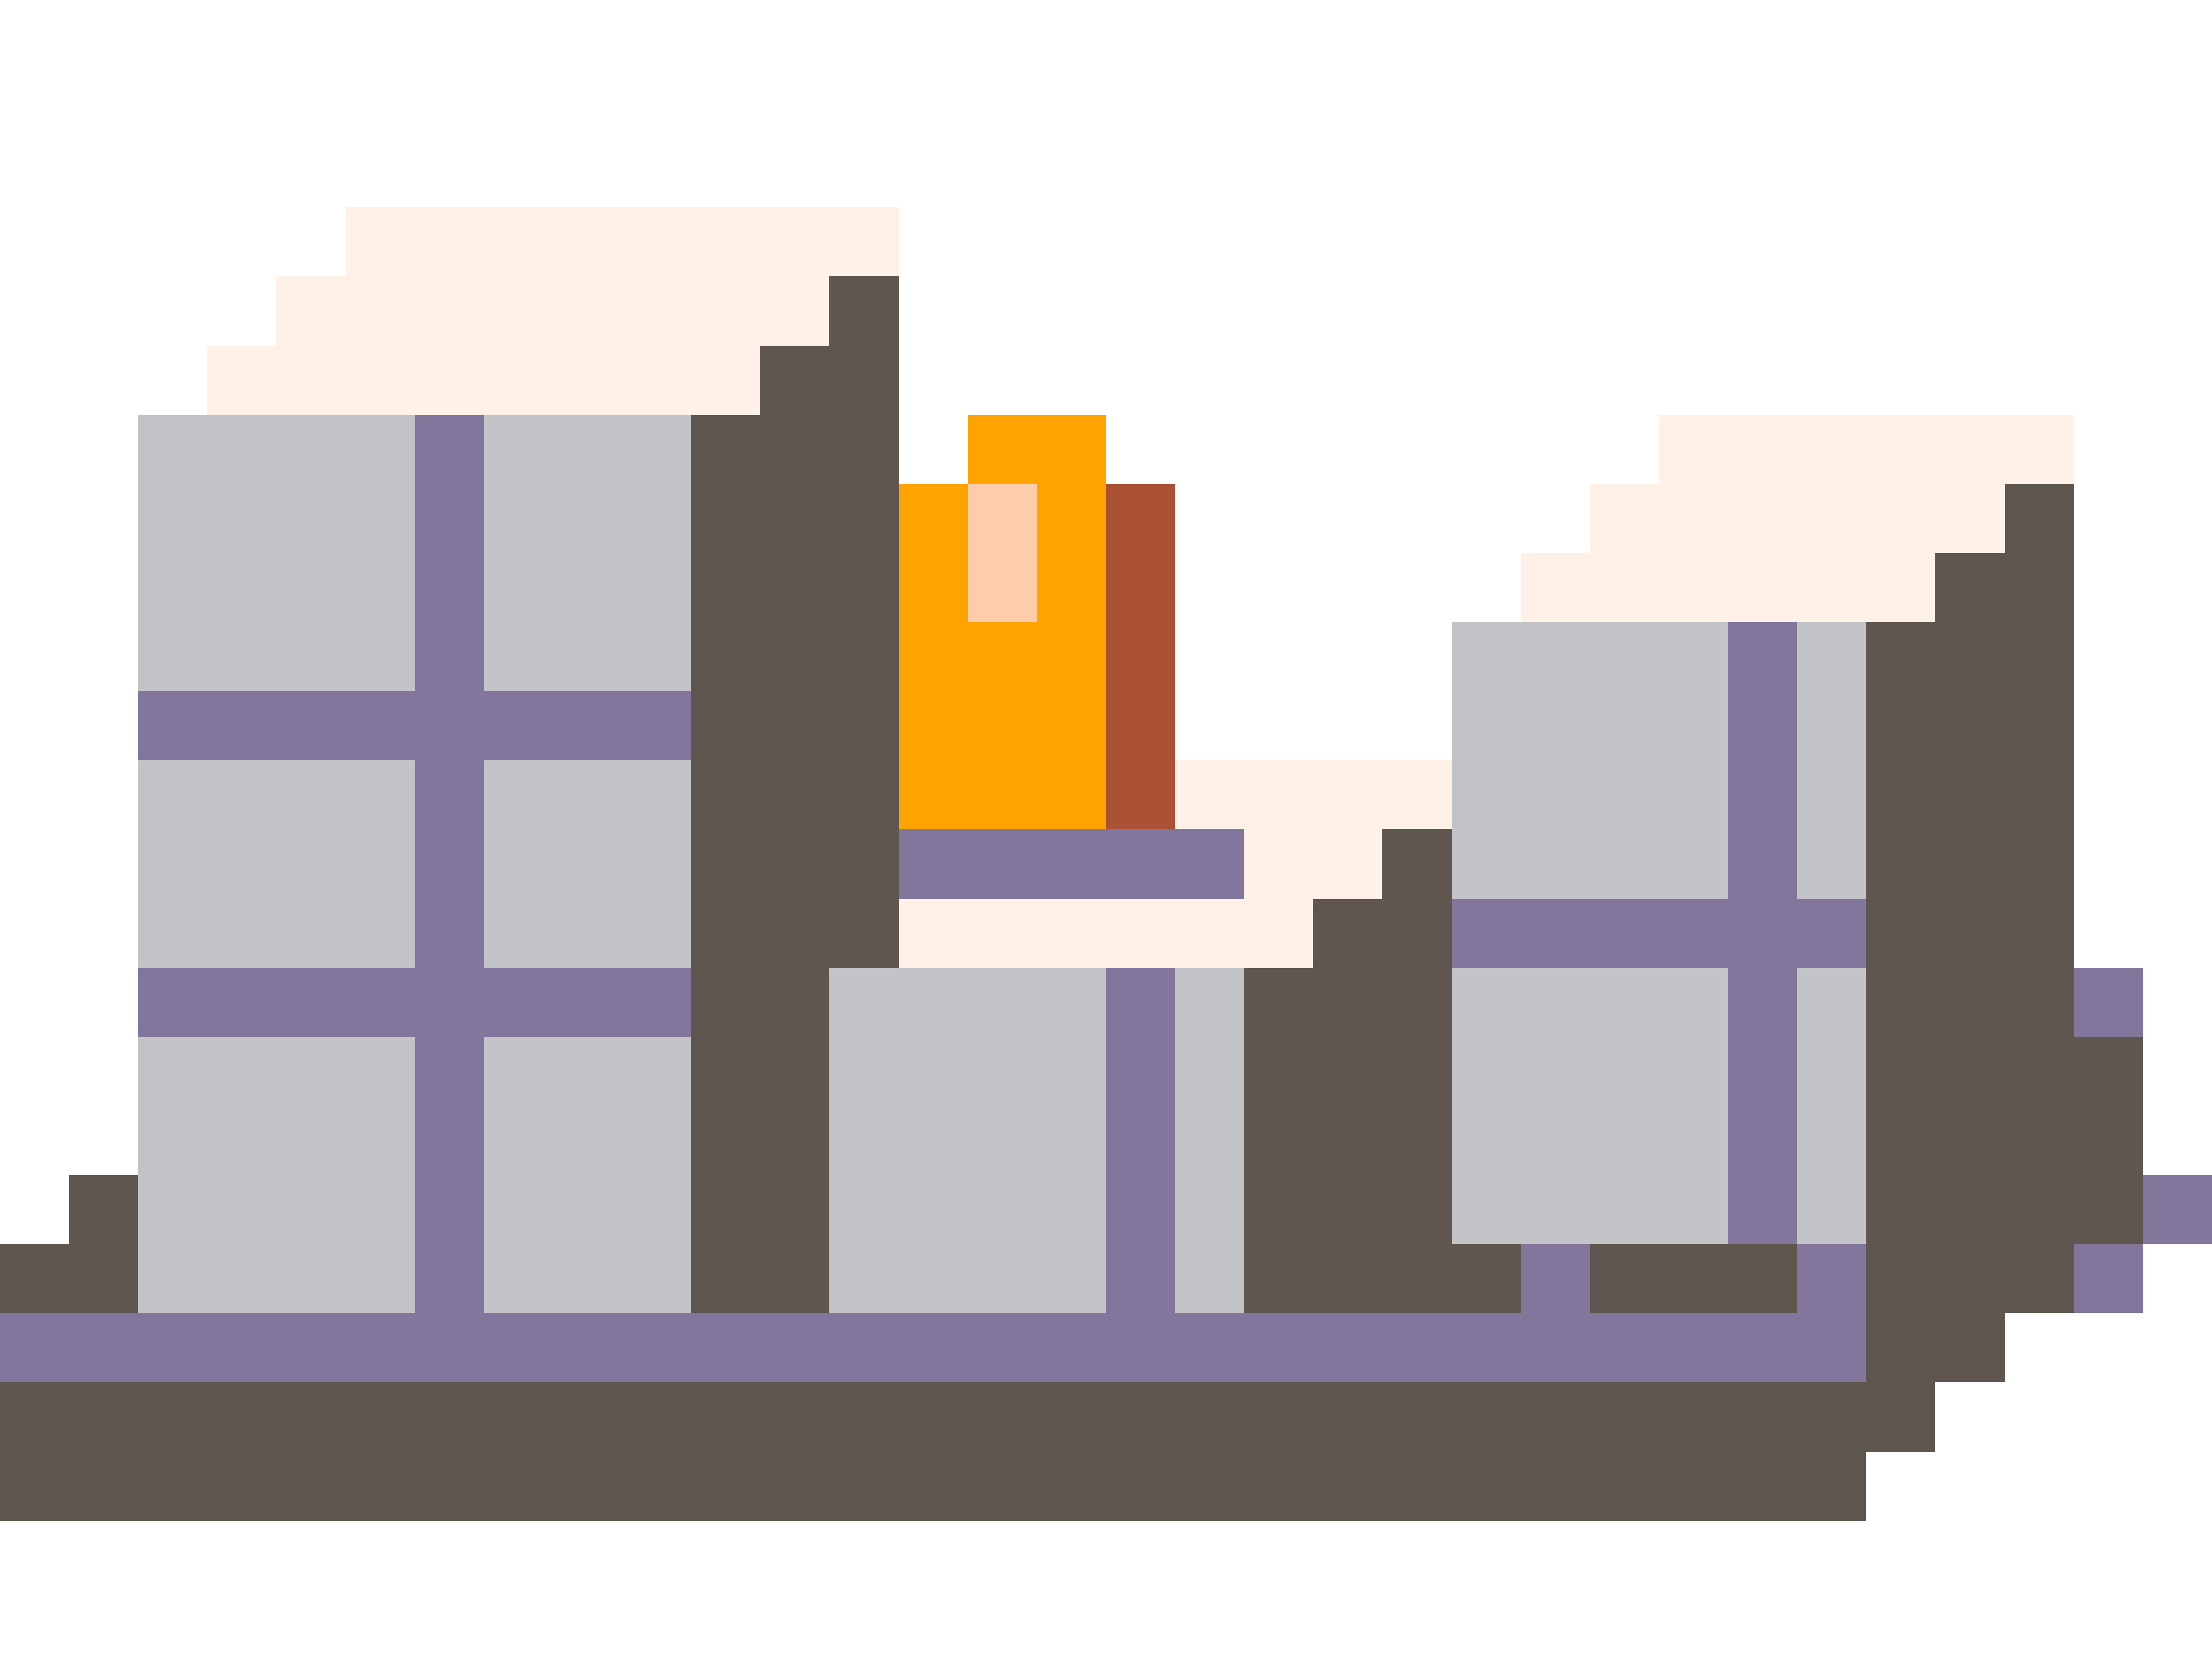
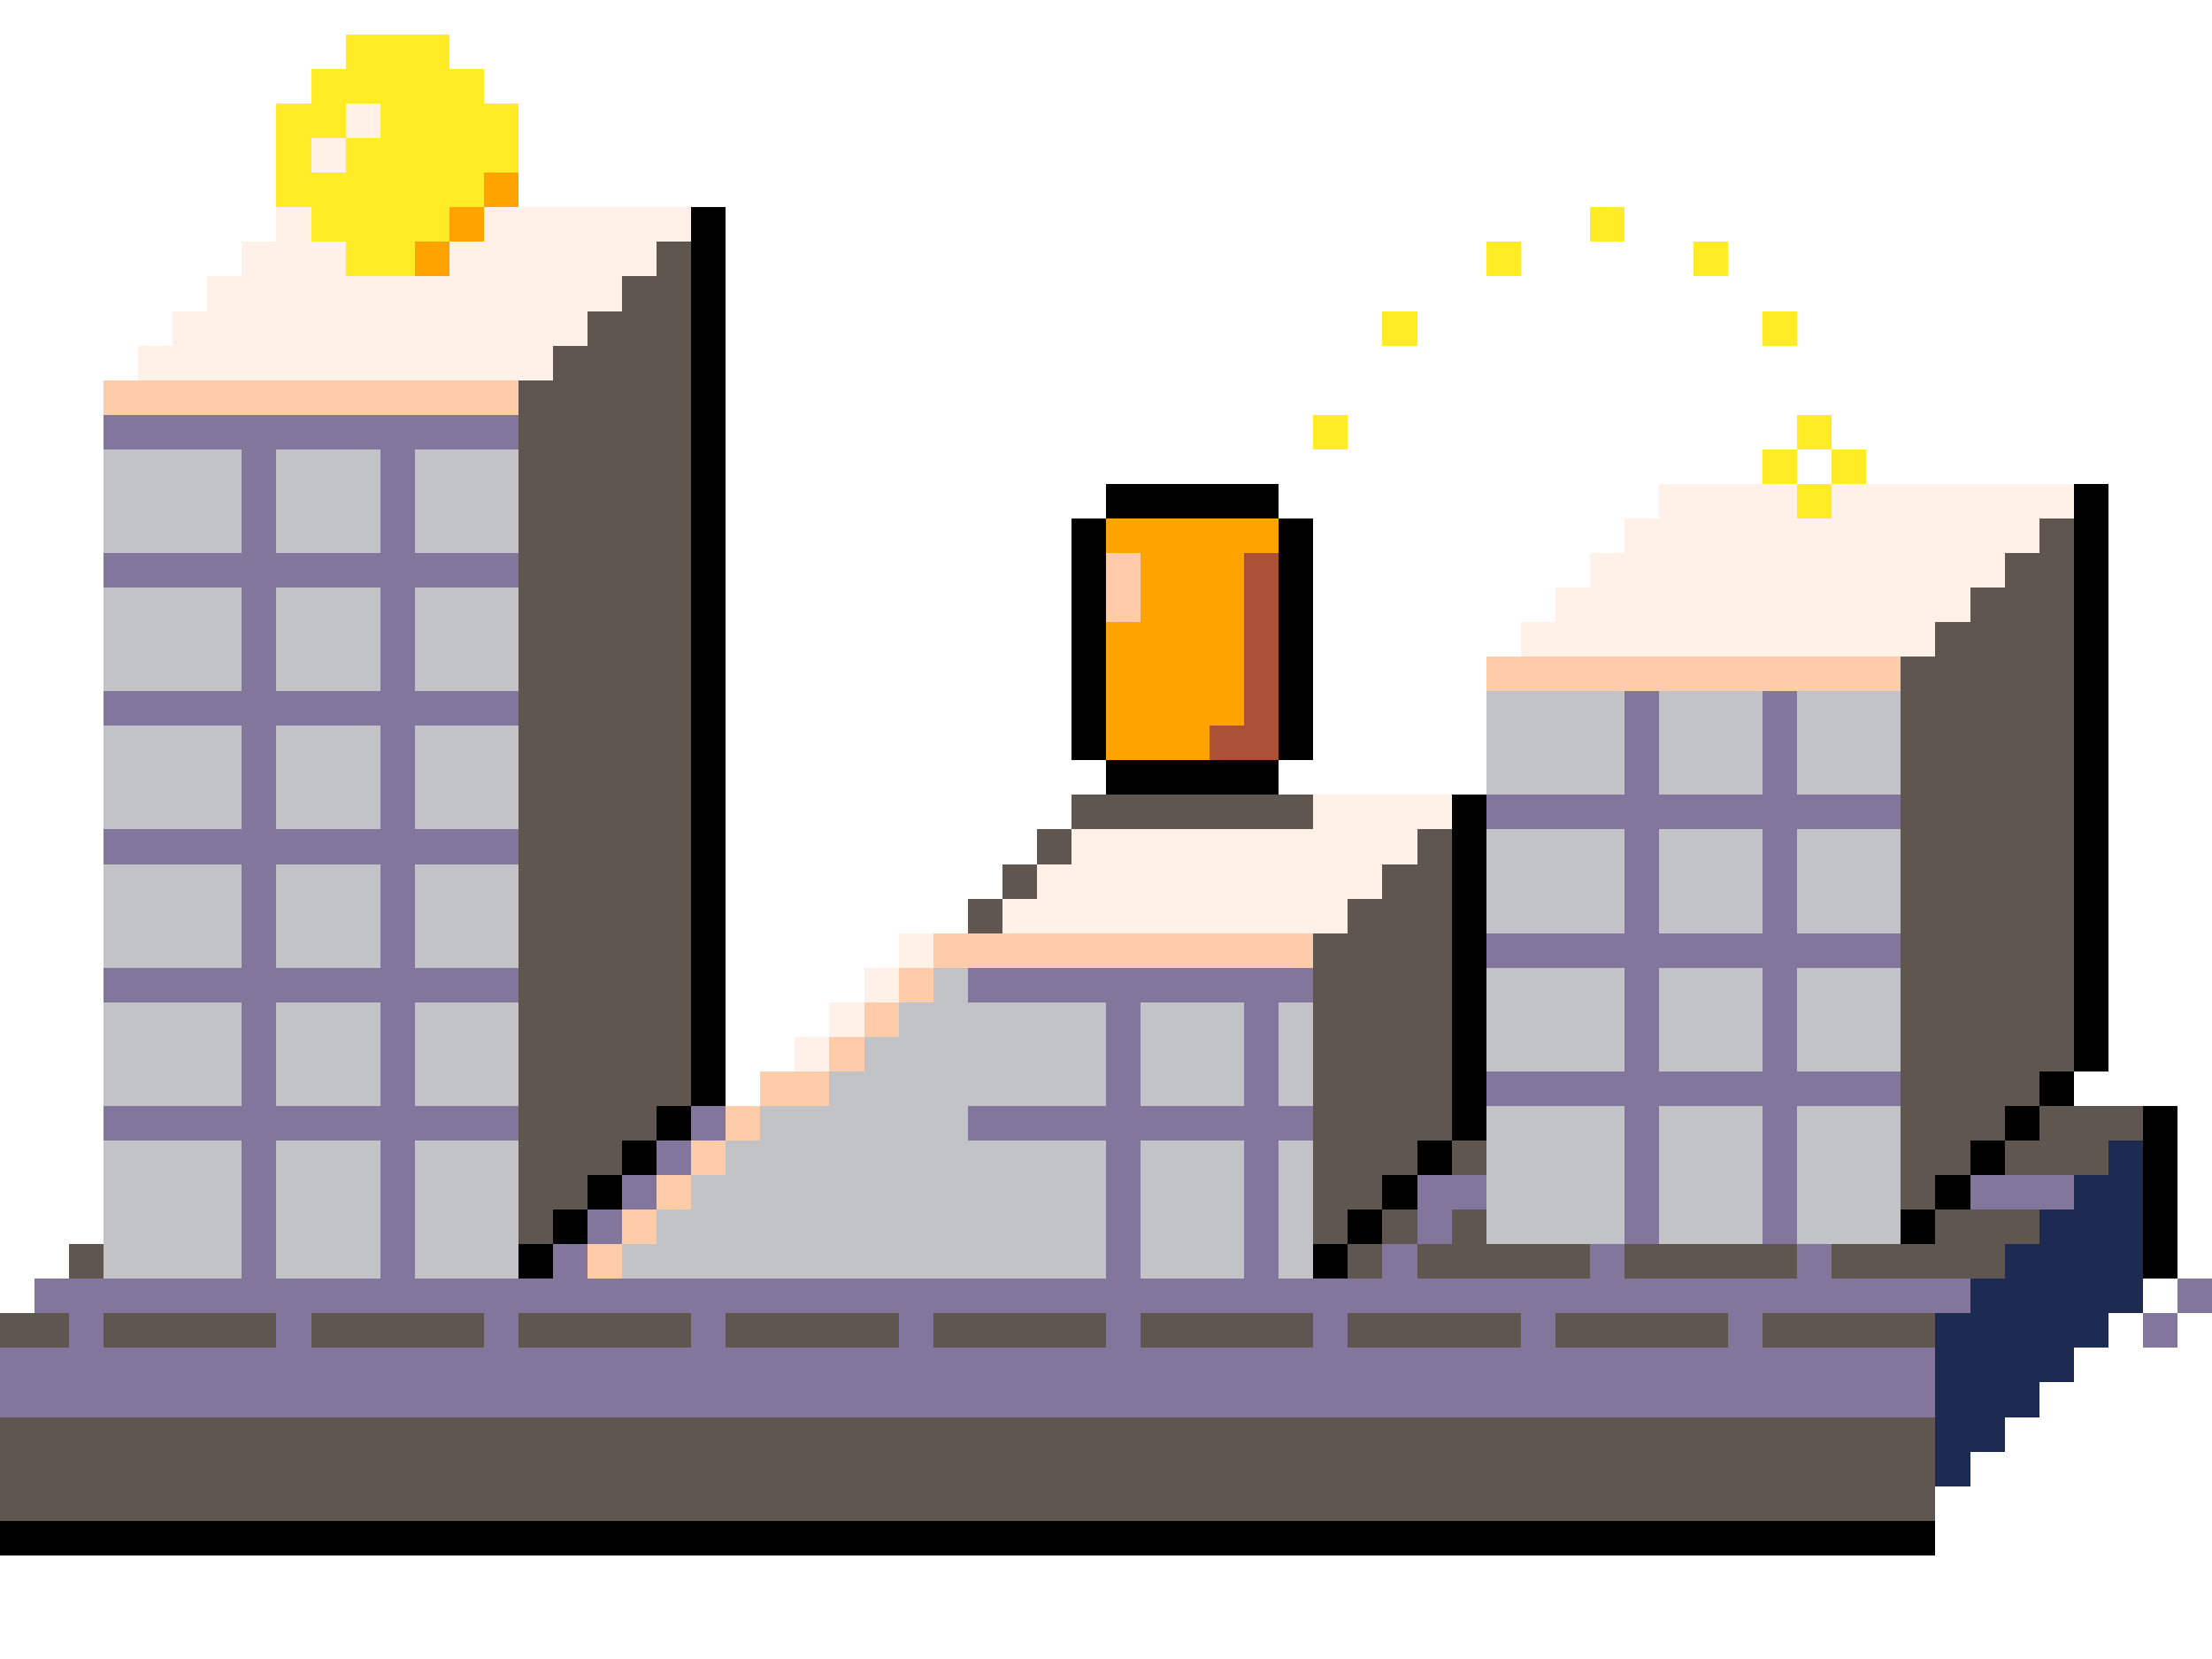
- <svg xmlns="http://www.w3.org/2000/svg" viewBox="0 0 32 24" shape-rendering="crispEdges">
-   <rect x="5" y="3" width="8" height="1" fill="#fff1e8" />
-   <rect x="4" y="4" width="8" height="1" fill="#fff1e8" />
-   <rect x="12" y="4" width="1" height="1" fill="#5f574f" />
-   <rect x="3" y="5" width="8" height="1" fill="#fff1e8" />
-   <rect x="11" y="5" width="2" height="1" fill="#5f574f" />
-   <rect x="2" y="6" width="4" height="1" fill="#c2c3c7" />
-   <rect x="6" y="6" width="1" height="1" fill="#83769c" />
-   <rect x="7" y="6" width="3" height="1" fill="#c2c3c7" />
-   <rect x="10" y="6" width="3" height="1" fill="#5f574f" />
-   <rect x="14" y="6" width="2" height="1" fill="#ffa300" />
-   <rect x="24" y="6" width="6" height="1" fill="#fff1e8" />
-   <rect x="2" y="7" width="4" height="1" fill="#c2c3c7" />
-   <rect x="6" y="7" width="1" height="1" fill="#83769c" />
-   <rect x="7" y="7" width="3" height="1" fill="#c2c3c7" />
-   <rect x="10" y="7" width="3" height="1" fill="#5f574f" />
-   <rect x="13" y="7" width="1" height="1" fill="#ffa300" />
-   <rect x="14" y="7" width="1" height="1" fill="#ffccaa" />
-   <rect x="15" y="7" width="1" height="1" fill="#ffa300" />
-   <rect x="16" y="7" width="1" height="1" fill="#ab5236" />
-   <rect x="23" y="7" width="6" height="1" fill="#fff1e8" />
-   <rect x="29" y="7" width="1" height="1" fill="#5f574f" />
-   <rect x="2" y="8" width="4" height="1" fill="#c2c3c7" />
-   <rect x="6" y="8" width="1" height="1" fill="#83769c" />
-   <rect x="7" y="8" width="3" height="1" fill="#c2c3c7" />
-   <rect x="10" y="8" width="3" height="1" fill="#5f574f" />
-   <rect x="13" y="8" width="1" height="1" fill="#ffa300" />
-   <rect x="14" y="8" width="1" height="1" fill="#ffccaa" />
-   <rect x="15" y="8" width="1" height="1" fill="#ffa300" />
-   <rect x="16" y="8" width="1" height="1" fill="#ab5236" />
-   <rect x="22" y="8" width="6" height="1" fill="#fff1e8" />
-   <rect x="28" y="8" width="2" height="1" fill="#5f574f" />
-   <rect x="2" y="9" width="4" height="1" fill="#c2c3c7" />
-   <rect x="6" y="9" width="1" height="1" fill="#83769c" />
-   <rect x="7" y="9" width="3" height="1" fill="#c2c3c7" />
-   <rect x="10" y="9" width="3" height="1" fill="#5f574f" />
-   <rect x="13" y="9" width="3" height="1" fill="#ffa300" />
-   <rect x="16" y="9" width="1" height="1" fill="#ab5236" />
-   <rect x="21" y="9" width="4" height="1" fill="#c2c3c7" />
-   <rect x="25" y="9" width="1" height="1" fill="#83769c" />
-   <rect x="26" y="9" width="1" height="1" fill="#c2c3c7" />
-   <rect x="27" y="9" width="3" height="1" fill="#5f574f" />
-   <rect x="2" y="10" width="8" height="1" fill="#83769c" />
-   <rect x="10" y="10" width="3" height="1" fill="#5f574f" />
-   <rect x="13" y="10" width="3" height="1" fill="#ffa300" />
-   <rect x="16" y="10" width="1" height="1" fill="#ab5236" />
-   <rect x="21" y="10" width="4" height="1" fill="#c2c3c7" />
-   <rect x="25" y="10" width="1" height="1" fill="#83769c" />
-   <rect x="26" y="10" width="1" height="1" fill="#c2c3c7" />
-   <rect x="27" y="10" width="3" height="1" fill="#5f574f" />
-   <rect x="2" y="11" width="4" height="1" fill="#c2c3c7" />
-   <rect x="6" y="11" width="1" height="1" fill="#83769c" />
-   <rect x="7" y="11" width="3" height="1" fill="#c2c3c7" />
-   <rect x="10" y="11" width="3" height="1" fill="#5f574f" />
-   <rect x="13" y="11" width="3" height="1" fill="#ffa300" />
-   <rect x="16" y="11" width="1" height="1" fill="#ab5236" />
-   <rect x="17" y="11" width="4" height="1" fill="#fff1e8" />
-   <rect x="21" y="11" width="4" height="1" fill="#c2c3c7" />
-   <rect x="25" y="11" width="1" height="1" fill="#83769c" />
-   <rect x="26" y="11" width="1" height="1" fill="#c2c3c7" />
-   <rect x="27" y="11" width="3" height="1" fill="#5f574f" />
-   <rect x="2" y="12" width="4" height="1" fill="#c2c3c7" />
-   <rect x="6" y="12" width="1" height="1" fill="#83769c" />
-   <rect x="7" y="12" width="3" height="1" fill="#c2c3c7" />
-   <rect x="10" y="12" width="3" height="1" fill="#5f574f" />
-   <rect x="13" y="12" width="5" height="1" fill="#83769c" />
-   <rect x="18" y="12" width="2" height="1" fill="#fff1e8" />
-   <rect x="20" y="12" width="1" height="1" fill="#5f574f" />
-   <rect x="21" y="12" width="4" height="1" fill="#c2c3c7" />
-   <rect x="25" y="12" width="1" height="1" fill="#83769c" />
-   <rect x="26" y="12" width="1" height="1" fill="#c2c3c7" />
-   <rect x="27" y="12" width="3" height="1" fill="#5f574f" />
-   <rect x="2" y="13" width="4" height="1" fill="#c2c3c7" />
-   <rect x="6" y="13" width="1" height="1" fill="#83769c" />
-   <rect x="7" y="13" width="3" height="1" fill="#c2c3c7" />
-   <rect x="10" y="13" width="3" height="1" fill="#5f574f" />
-   <rect x="13" y="13" width="6" height="1" fill="#fff1e8" />
-   <rect x="19" y="13" width="2" height="1" fill="#5f574f" />
-   <rect x="21" y="13" width="6" height="1" fill="#83769c" />
-   <rect x="27" y="13" width="3" height="1" fill="#5f574f" />
-   <rect x="2" y="14" width="8" height="1" fill="#83769c" />
-   <rect x="10" y="14" width="2" height="1" fill="#5f574f" />
-   <rect x="12" y="14" width="4" height="1" fill="#c2c3c7" />
-   <rect x="16" y="14" width="1" height="1" fill="#83769c" />
-   <rect x="17" y="14" width="1" height="1" fill="#c2c3c7" />
-   <rect x="18" y="14" width="3" height="1" fill="#5f574f" />
-   <rect x="21" y="14" width="4" height="1" fill="#c2c3c7" />
-   <rect x="25" y="14" width="1" height="1" fill="#83769c" />
-   <rect x="26" y="14" width="1" height="1" fill="#c2c3c7" />
-   <rect x="27" y="14" width="3" height="1" fill="#5f574f" />
-   <rect x="30" y="14" width="1" height="1" fill="#83769c" />
-   <rect x="2" y="15" width="4" height="1" fill="#c2c3c7" />
-   <rect x="6" y="15" width="1" height="1" fill="#83769c" />
-   <rect x="7" y="15" width="3" height="1" fill="#c2c3c7" />
-   <rect x="10" y="15" width="2" height="1" fill="#5f574f" />
-   <rect x="12" y="15" width="4" height="1" fill="#c2c3c7" />
-   <rect x="16" y="15" width="1" height="1" fill="#83769c" />
-   <rect x="17" y="15" width="1" height="1" fill="#c2c3c7" />
-   <rect x="18" y="15" width="3" height="1" fill="#5f574f" />
-   <rect x="21" y="15" width="4" height="1" fill="#c2c3c7" />
-   <rect x="25" y="15" width="1" height="1" fill="#83769c" />
-   <rect x="26" y="15" width="1" height="1" fill="#c2c3c7" />
-   <rect x="27" y="15" width="4" height="1" fill="#5f574f" />
-   <rect x="2" y="16" width="4" height="1" fill="#c2c3c7" />
-   <rect x="6" y="16" width="1" height="1" fill="#83769c" />
-   <rect x="7" y="16" width="3" height="1" fill="#c2c3c7" />
-   <rect x="10" y="16" width="2" height="1" fill="#5f574f" />
-   <rect x="12" y="16" width="4" height="1" fill="#c2c3c7" />
-   <rect x="16" y="16" width="1" height="1" fill="#83769c" />
-   <rect x="17" y="16" width="1" height="1" fill="#c2c3c7" />
-   <rect x="18" y="16" width="3" height="1" fill="#5f574f" />
-   <rect x="21" y="16" width="4" height="1" fill="#c2c3c7" />
-   <rect x="25" y="16" width="1" height="1" fill="#83769c" />
-   <rect x="26" y="16" width="1" height="1" fill="#c2c3c7" />
-   <rect x="27" y="16" width="4" height="1" fill="#5f574f" />
-   <rect x="1" y="17" width="1" height="1" fill="#5f574f" />
-   <rect x="2" y="17" width="4" height="1" fill="#c2c3c7" />
-   <rect x="6" y="17" width="1" height="1" fill="#83769c" />
-   <rect x="7" y="17" width="3" height="1" fill="#c2c3c7" />
-   <rect x="10" y="17" width="2" height="1" fill="#5f574f" />
-   <rect x="12" y="17" width="4" height="1" fill="#c2c3c7" />
-   <rect x="16" y="17" width="1" height="1" fill="#83769c" />
-   <rect x="17" y="17" width="1" height="1" fill="#c2c3c7" />
-   <rect x="18" y="17" width="3" height="1" fill="#5f574f" />
-   <rect x="21" y="17" width="4" height="1" fill="#c2c3c7" />
-   <rect x="25" y="17" width="1" height="1" fill="#83769c" />
-   <rect x="26" y="17" width="1" height="1" fill="#c2c3c7" />
-   <rect x="27" y="17" width="4" height="1" fill="#5f574f" />
-   <rect x="31" y="17" width="1" height="1" fill="#83769c" />
-   <rect x="0" y="18" width="2" height="1" fill="#5f574f" />
-   <rect x="2" y="18" width="4" height="1" fill="#c2c3c7" />
-   <rect x="6" y="18" width="1" height="1" fill="#83769c" />
-   <rect x="7" y="18" width="3" height="1" fill="#c2c3c7" />
-   <rect x="10" y="18" width="2" height="1" fill="#5f574f" />
-   <rect x="12" y="18" width="4" height="1" fill="#c2c3c7" />
-   <rect x="16" y="18" width="1" height="1" fill="#83769c" />
-   <rect x="17" y="18" width="1" height="1" fill="#c2c3c7" />
-   <rect x="18" y="18" width="4" height="1" fill="#5f574f" />
-   <rect x="22" y="18" width="1" height="1" fill="#83769c" />
-   <rect x="23" y="18" width="3" height="1" fill="#5f574f" />
-   <rect x="26" y="18" width="1" height="1" fill="#83769c" />
-   <rect x="27" y="18" width="3" height="1" fill="#5f574f" />
-   <rect x="30" y="18" width="1" height="1" fill="#83769c" />
-   <rect x="0" y="19" width="27" height="1" fill="#83769c" />
-   <rect x="27" y="19" width="2" height="1" fill="#5f574f" />
-   <rect x="0" y="20" width="28" height="1" fill="#5f574f" />
-   <rect x="0" y="21" width="27" height="1" fill="#5f574f" />
+ <svg xmlns="http://www.w3.org/2000/svg" viewBox="0 0 64 48" shape-rendering="crispEdges">
+   <rect x="10" y="1" width="3" height="1" fill="#ffec27" />
+   <rect x="9" y="2" width="5" height="1" fill="#ffec27" />
+   <rect x="8" y="3" width="2" height="1" fill="#ffec27" />
+   <rect x="10" y="3" width="1" height="1" fill="#fff1e8" />
+   <rect x="11" y="3" width="4" height="1" fill="#ffec27" />
+   <rect x="8" y="4" width="1" height="1" fill="#ffec27" />
+   <rect x="9" y="4" width="1" height="1" fill="#fff1e8" />
+   <rect x="10" y="4" width="5" height="1" fill="#ffec27" />
+   <rect x="8" y="5" width="6" height="1" fill="#ffec27" />
+   <rect x="14" y="5" width="1" height="1" fill="#ffa300" />
+   <rect x="8" y="6" width="1" height="1" fill="#fff1e8" />
+   <rect x="9" y="6" width="4" height="1" fill="#ffec27" />
+   <rect x="13" y="6" width="1" height="1" fill="#ffa300" />
+   <rect x="14" y="6" width="6" height="1" fill="#fff1e8" />
+   <rect x="20" y="6" width="1" height="1" fill="#000000" />
+   <rect x="46" y="6" width="1" height="1" fill="#ffec27" />
+   <rect x="7" y="7" width="3" height="1" fill="#fff1e8" />
+   <rect x="10" y="7" width="2" height="1" fill="#ffec27" />
+   <rect x="12" y="7" width="1" height="1" fill="#ffa300" />
+   <rect x="13" y="7" width="6" height="1" fill="#fff1e8" />
+   <rect x="19" y="7" width="1" height="1" fill="#5f574f" />
+   <rect x="20" y="7" width="1" height="1" fill="#000000" />
+   <rect x="43" y="7" width="1" height="1" fill="#ffec27" />
+   <rect x="49" y="7" width="1" height="1" fill="#ffec27" />
+   <rect x="6" y="8" width="12" height="1" fill="#fff1e8" />
+   <rect x="18" y="8" width="2" height="1" fill="#5f574f" />
+   <rect x="20" y="8" width="1" height="1" fill="#000000" />
+   <rect x="5" y="9" width="12" height="1" fill="#fff1e8" />
+   <rect x="17" y="9" width="3" height="1" fill="#5f574f" />
+   <rect x="20" y="9" width="1" height="1" fill="#000000" />
+   <rect x="40" y="9" width="1" height="1" fill="#ffec27" />
+   <rect x="51" y="9" width="1" height="1" fill="#ffec27" />
+   <rect x="4" y="10" width="12" height="1" fill="#fff1e8" />
+   <rect x="16" y="10" width="4" height="1" fill="#5f574f" />
+   <rect x="20" y="10" width="1" height="1" fill="#000000" />
+   <rect x="3" y="11" width="12" height="1" fill="#ffccaa" />
+   <rect x="15" y="11" width="5" height="1" fill="#5f574f" />
+   <rect x="20" y="11" width="1" height="1" fill="#000000" />
+   <rect x="3" y="12" width="12" height="1" fill="#83769c" />
+   <rect x="15" y="12" width="5" height="1" fill="#5f574f" />
+   <rect x="20" y="12" width="1" height="1" fill="#000000" />
+   <rect x="38" y="12" width="1" height="1" fill="#ffec27" />
+   <rect x="52" y="12" width="1" height="1" fill="#ffec27" />
+   <rect x="3" y="13" width="4" height="1" fill="#c2c3c7" />
+   <rect x="7" y="13" width="1" height="1" fill="#83769c" />
+   <rect x="8" y="13" width="3" height="1" fill="#c2c3c7" />
+   <rect x="11" y="13" width="1" height="1" fill="#83769c" />
+   <rect x="12" y="13" width="3" height="1" fill="#c2c3c7" />
+   <rect x="15" y="13" width="5" height="1" fill="#5f574f" />
+   <rect x="20" y="13" width="1" height="1" fill="#000000" />
+   <rect x="51" y="13" width="1" height="1" fill="#ffec27" />
+   <rect x="53" y="13" width="1" height="1" fill="#ffec27" />
+   <rect x="3" y="14" width="4" height="1" fill="#c2c3c7" />
+   <rect x="7" y="14" width="1" height="1" fill="#83769c" />
+   <rect x="8" y="14" width="3" height="1" fill="#c2c3c7" />
+   <rect x="11" y="14" width="1" height="1" fill="#83769c" />
+   <rect x="12" y="14" width="3" height="1" fill="#c2c3c7" />
+   <rect x="15" y="14" width="5" height="1" fill="#5f574f" />
+   <rect x="20" y="14" width="1" height="1" fill="#000000" />
+   <rect x="32" y="14" width="5" height="1" fill="#000000" />
+   <rect x="48" y="14" width="4" height="1" fill="#fff1e8" />
+   <rect x="52" y="14" width="1" height="1" fill="#ffec27" />
+   <rect x="53" y="14" width="7" height="1" fill="#fff1e8" />
+   <rect x="60" y="14" width="1" height="1" fill="#000000" />
+   <rect x="3" y="15" width="4" height="1" fill="#c2c3c7" />
+   <rect x="7" y="15" width="1" height="1" fill="#83769c" />
+   <rect x="8" y="15" width="3" height="1" fill="#c2c3c7" />
+   <rect x="11" y="15" width="1" height="1" fill="#83769c" />
+   <rect x="12" y="15" width="3" height="1" fill="#c2c3c7" />
+   <rect x="15" y="15" width="5" height="1" fill="#5f574f" />
+   <rect x="20" y="15" width="1" height="1" fill="#000000" />
+   <rect x="31" y="15" width="1" height="1" fill="#000000" />
+   <rect x="32" y="15" width="5" height="1" fill="#ffa300" />
+   <rect x="37" y="15" width="1" height="1" fill="#000000" />
+   <rect x="47" y="15" width="12" height="1" fill="#fff1e8" />
+   <rect x="59" y="15" width="1" height="1" fill="#5f574f" />
+   <rect x="60" y="15" width="1" height="1" fill="#000000" />
+   <rect x="3" y="16" width="12" height="1" fill="#83769c" />
+   <rect x="15" y="16" width="5" height="1" fill="#5f574f" />
+   <rect x="20" y="16" width="1" height="1" fill="#000000" />
+   <rect x="31" y="16" width="1" height="1" fill="#000000" />
+   <rect x="32" y="16" width="1" height="1" fill="#ffccaa" />
+   <rect x="33" y="16" width="3" height="1" fill="#ffa300" />
+   <rect x="36" y="16" width="1" height="1" fill="#ab5236" />
+   <rect x="37" y="16" width="1" height="1" fill="#000000" />
+   <rect x="46" y="16" width="12" height="1" fill="#fff1e8" />
+   <rect x="58" y="16" width="2" height="1" fill="#5f574f" />
+   <rect x="60" y="16" width="1" height="1" fill="#000000" />
+   <rect x="3" y="17" width="4" height="1" fill="#c2c3c7" />
+   <rect x="7" y="17" width="1" height="1" fill="#83769c" />
+   <rect x="8" y="17" width="3" height="1" fill="#c2c3c7" />
+   <rect x="11" y="17" width="1" height="1" fill="#83769c" />
+   <rect x="12" y="17" width="3" height="1" fill="#c2c3c7" />
+   <rect x="15" y="17" width="5" height="1" fill="#5f574f" />
+   <rect x="20" y="17" width="1" height="1" fill="#000000" />
+   <rect x="31" y="17" width="1" height="1" fill="#000000" />
+   <rect x="32" y="17" width="1" height="1" fill="#ffccaa" />
+   <rect x="33" y="17" width="3" height="1" fill="#ffa300" />
+   <rect x="36" y="17" width="1" height="1" fill="#ab5236" />
+   <rect x="37" y="17" width="1" height="1" fill="#000000" />
+   <rect x="45" y="17" width="12" height="1" fill="#fff1e8" />
+   <rect x="57" y="17" width="3" height="1" fill="#5f574f" />
+   <rect x="60" y="17" width="1" height="1" fill="#000000" />
+   <rect x="3" y="18" width="4" height="1" fill="#c2c3c7" />
+   <rect x="7" y="18" width="1" height="1" fill="#83769c" />
+   <rect x="8" y="18" width="3" height="1" fill="#c2c3c7" />
+   <rect x="11" y="18" width="1" height="1" fill="#83769c" />
+   <rect x="12" y="18" width="3" height="1" fill="#c2c3c7" />
+   <rect x="15" y="18" width="5" height="1" fill="#5f574f" />
+   <rect x="20" y="18" width="1" height="1" fill="#000000" />
+   <rect x="31" y="18" width="1" height="1" fill="#000000" />
+   <rect x="32" y="18" width="4" height="1" fill="#ffa300" />
+   <rect x="36" y="18" width="1" height="1" fill="#ab5236" />
+   <rect x="37" y="18" width="1" height="1" fill="#000000" />
+   <rect x="44" y="18" width="12" height="1" fill="#fff1e8" />
+   <rect x="56" y="18" width="4" height="1" fill="#5f574f" />
+   <rect x="60" y="18" width="1" height="1" fill="#000000" />
+   <rect x="3" y="19" width="4" height="1" fill="#c2c3c7" />
+   <rect x="7" y="19" width="1" height="1" fill="#83769c" />
+   <rect x="8" y="19" width="3" height="1" fill="#c2c3c7" />
+   <rect x="11" y="19" width="1" height="1" fill="#83769c" />
+   <rect x="12" y="19" width="3" height="1" fill="#c2c3c7" />
+   <rect x="15" y="19" width="5" height="1" fill="#5f574f" />
+   <rect x="20" y="19" width="1" height="1" fill="#000000" />
+   <rect x="31" y="19" width="1" height="1" fill="#000000" />
+   <rect x="32" y="19" width="4" height="1" fill="#ffa300" />
+   <rect x="36" y="19" width="1" height="1" fill="#ab5236" />
+   <rect x="37" y="19" width="1" height="1" fill="#000000" />
+   <rect x="43" y="19" width="12" height="1" fill="#ffccaa" />
+   <rect x="55" y="19" width="5" height="1" fill="#5f574f" />
+   <rect x="60" y="19" width="1" height="1" fill="#000000" />
+   <rect x="3" y="20" width="12" height="1" fill="#83769c" />
+   <rect x="15" y="20" width="5" height="1" fill="#5f574f" />
+   <rect x="20" y="20" width="1" height="1" fill="#000000" />
+   <rect x="31" y="20" width="1" height="1" fill="#000000" />
+   <rect x="32" y="20" width="4" height="1" fill="#ffa300" />
+   <rect x="36" y="20" width="1" height="1" fill="#ab5236" />
+   <rect x="37" y="20" width="1" height="1" fill="#000000" />
+   <rect x="43" y="20" width="4" height="1" fill="#c2c3c7" />
+   <rect x="47" y="20" width="1" height="1" fill="#83769c" />
+   <rect x="48" y="20" width="3" height="1" fill="#c2c3c7" />
+   <rect x="51" y="20" width="1" height="1" fill="#83769c" />
+   <rect x="52" y="20" width="3" height="1" fill="#c2c3c7" />
+   <rect x="55" y="20" width="5" height="1" fill="#5f574f" />
+   <rect x="60" y="20" width="1" height="1" fill="#000000" />
+   <rect x="3" y="21" width="4" height="1" fill="#c2c3c7" />
+   <rect x="7" y="21" width="1" height="1" fill="#83769c" />
+   <rect x="8" y="21" width="3" height="1" fill="#c2c3c7" />
+   <rect x="11" y="21" width="1" height="1" fill="#83769c" />
+   <rect x="12" y="21" width="3" height="1" fill="#c2c3c7" />
+   <rect x="15" y="21" width="5" height="1" fill="#5f574f" />
+   <rect x="20" y="21" width="1" height="1" fill="#000000" />
+   <rect x="31" y="21" width="1" height="1" fill="#000000" />
+   <rect x="32" y="21" width="3" height="1" fill="#ffa300" />
+   <rect x="35" y="21" width="2" height="1" fill="#ab5236" />
+   <rect x="37" y="21" width="1" height="1" fill="#000000" />
+   <rect x="43" y="21" width="4" height="1" fill="#c2c3c7" />
+   <rect x="47" y="21" width="1" height="1" fill="#83769c" />
+   <rect x="48" y="21" width="3" height="1" fill="#c2c3c7" />
+   <rect x="51" y="21" width="1" height="1" fill="#83769c" />
+   <rect x="52" y="21" width="3" height="1" fill="#c2c3c7" />
+   <rect x="55" y="21" width="5" height="1" fill="#5f574f" />
+   <rect x="60" y="21" width="1" height="1" fill="#000000" />
+   <rect x="3" y="22" width="4" height="1" fill="#c2c3c7" />
+   <rect x="7" y="22" width="1" height="1" fill="#83769c" />
+   <rect x="8" y="22" width="3" height="1" fill="#c2c3c7" />
+   <rect x="11" y="22" width="1" height="1" fill="#83769c" />
+   <rect x="12" y="22" width="3" height="1" fill="#c2c3c7" />
+   <rect x="15" y="22" width="5" height="1" fill="#5f574f" />
+   <rect x="20" y="22" width="1" height="1" fill="#000000" />
+   <rect x="32" y="22" width="5" height="1" fill="#000000" />
+   <rect x="43" y="22" width="4" height="1" fill="#c2c3c7" />
+   <rect x="47" y="22" width="1" height="1" fill="#83769c" />
+   <rect x="48" y="22" width="3" height="1" fill="#c2c3c7" />
+   <rect x="51" y="22" width="1" height="1" fill="#83769c" />
+   <rect x="52" y="22" width="3" height="1" fill="#c2c3c7" />
+   <rect x="55" y="22" width="5" height="1" fill="#5f574f" />
+   <rect x="60" y="22" width="1" height="1" fill="#000000" />
+   <rect x="3" y="23" width="4" height="1" fill="#c2c3c7" />
+   <rect x="7" y="23" width="1" height="1" fill="#83769c" />
+   <rect x="8" y="23" width="3" height="1" fill="#c2c3c7" />
+   <rect x="11" y="23" width="1" height="1" fill="#83769c" />
+   <rect x="12" y="23" width="3" height="1" fill="#c2c3c7" />
+   <rect x="15" y="23" width="5" height="1" fill="#5f574f" />
+   <rect x="20" y="23" width="1" height="1" fill="#000000" />
+   <rect x="31" y="23" width="7" height="1" fill="#5f574f" />
+   <rect x="38" y="23" width="4" height="1" fill="#fff1e8" />
+   <rect x="42" y="23" width="1" height="1" fill="#000000" />
+   <rect x="43" y="23" width="12" height="1" fill="#83769c" />
+   <rect x="55" y="23" width="5" height="1" fill="#5f574f" />
+   <rect x="60" y="23" width="1" height="1" fill="#000000" />
+   <rect x="3" y="24" width="12" height="1" fill="#83769c" />
+   <rect x="15" y="24" width="5" height="1" fill="#5f574f" />
+   <rect x="20" y="24" width="1" height="1" fill="#000000" />
+   <rect x="30" y="24" width="1" height="1" fill="#5f574f" />
+   <rect x="31" y="24" width="10" height="1" fill="#fff1e8" />
+   <rect x="41" y="24" width="1" height="1" fill="#5f574f" />
+   <rect x="42" y="24" width="1" height="1" fill="#000000" />
+   <rect x="43" y="24" width="4" height="1" fill="#c2c3c7" />
+   <rect x="47" y="24" width="1" height="1" fill="#83769c" />
+   <rect x="48" y="24" width="3" height="1" fill="#c2c3c7" />
+   <rect x="51" y="24" width="1" height="1" fill="#83769c" />
+   <rect x="52" y="24" width="3" height="1" fill="#c2c3c7" />
+   <rect x="55" y="24" width="5" height="1" fill="#5f574f" />
+   <rect x="60" y="24" width="1" height="1" fill="#000000" />
+   <rect x="3" y="25" width="4" height="1" fill="#c2c3c7" />
+   <rect x="7" y="25" width="1" height="1" fill="#83769c" />
+   <rect x="8" y="25" width="3" height="1" fill="#c2c3c7" />
+   <rect x="11" y="25" width="1" height="1" fill="#83769c" />
+   <rect x="12" y="25" width="3" height="1" fill="#c2c3c7" />
+   <rect x="15" y="25" width="5" height="1" fill="#5f574f" />
+   <rect x="20" y="25" width="1" height="1" fill="#000000" />
+   <rect x="29" y="25" width="1" height="1" fill="#5f574f" />
+   <rect x="30" y="25" width="10" height="1" fill="#fff1e8" />
+   <rect x="40" y="25" width="2" height="1" fill="#5f574f" />
+   <rect x="42" y="25" width="1" height="1" fill="#000000" />
+   <rect x="43" y="25" width="4" height="1" fill="#c2c3c7" />
+   <rect x="47" y="25" width="1" height="1" fill="#83769c" />
+   <rect x="48" y="25" width="3" height="1" fill="#c2c3c7" />
+   <rect x="51" y="25" width="1" height="1" fill="#83769c" />
+   <rect x="52" y="25" width="3" height="1" fill="#c2c3c7" />
+   <rect x="55" y="25" width="5" height="1" fill="#5f574f" />
+   <rect x="60" y="25" width="1" height="1" fill="#000000" />
+   <rect x="3" y="26" width="4" height="1" fill="#c2c3c7" />
+   <rect x="7" y="26" width="1" height="1" fill="#83769c" />
+   <rect x="8" y="26" width="3" height="1" fill="#c2c3c7" />
+   <rect x="11" y="26" width="1" height="1" fill="#83769c" />
+   <rect x="12" y="26" width="3" height="1" fill="#c2c3c7" />
+   <rect x="15" y="26" width="5" height="1" fill="#5f574f" />
+   <rect x="20" y="26" width="1" height="1" fill="#000000" />
+   <rect x="28" y="26" width="1" height="1" fill="#5f574f" />
+   <rect x="29" y="26" width="10" height="1" fill="#fff1e8" />
+   <rect x="39" y="26" width="3" height="1" fill="#5f574f" />
+   <rect x="42" y="26" width="1" height="1" fill="#000000" />
+   <rect x="43" y="26" width="4" height="1" fill="#c2c3c7" />
+   <rect x="47" y="26" width="1" height="1" fill="#83769c" />
+   <rect x="48" y="26" width="3" height="1" fill="#c2c3c7" />
+   <rect x="51" y="26" width="1" height="1" fill="#83769c" />
+   <rect x="52" y="26" width="3" height="1" fill="#c2c3c7" />
+   <rect x="55" y="26" width="5" height="1" fill="#5f574f" />
+   <rect x="60" y="26" width="1" height="1" fill="#000000" />
+   <rect x="3" y="27" width="4" height="1" fill="#c2c3c7" />
+   <rect x="7" y="27" width="1" height="1" fill="#83769c" />
+   <rect x="8" y="27" width="3" height="1" fill="#c2c3c7" />
+   <rect x="11" y="27" width="1" height="1" fill="#83769c" />
+   <rect x="12" y="27" width="3" height="1" fill="#c2c3c7" />
+   <rect x="15" y="27" width="5" height="1" fill="#5f574f" />
+   <rect x="20" y="27" width="1" height="1" fill="#000000" />
+   <rect x="26" y="27" width="1" height="1" fill="#fff1e8" />
+   <rect x="27" y="27" width="11" height="1" fill="#ffccaa" />
+   <rect x="38" y="27" width="4" height="1" fill="#5f574f" />
+   <rect x="42" y="27" width="1" height="1" fill="#000000" />
+   <rect x="43" y="27" width="12" height="1" fill="#83769c" />
+   <rect x="55" y="27" width="5" height="1" fill="#5f574f" />
+   <rect x="60" y="27" width="1" height="1" fill="#000000" />
+   <rect x="3" y="28" width="12" height="1" fill="#83769c" />
+   <rect x="15" y="28" width="5" height="1" fill="#5f574f" />
+   <rect x="20" y="28" width="1" height="1" fill="#000000" />
+   <rect x="25" y="28" width="1" height="1" fill="#fff1e8" />
+   <rect x="26" y="28" width="1" height="1" fill="#ffccaa" />
+   <rect x="27" y="28" width="1" height="1" fill="#c2c3c7" />
+   <rect x="28" y="28" width="10" height="1" fill="#83769c" />
+   <rect x="38" y="28" width="4" height="1" fill="#5f574f" />
+   <rect x="42" y="28" width="1" height="1" fill="#000000" />
+   <rect x="43" y="28" width="4" height="1" fill="#c2c3c7" />
+   <rect x="47" y="28" width="1" height="1" fill="#83769c" />
+   <rect x="48" y="28" width="3" height="1" fill="#c2c3c7" />
+   <rect x="51" y="28" width="1" height="1" fill="#83769c" />
+   <rect x="52" y="28" width="3" height="1" fill="#c2c3c7" />
+   <rect x="55" y="28" width="5" height="1" fill="#5f574f" />
+   <rect x="60" y="28" width="1" height="1" fill="#000000" />
+   <rect x="3" y="29" width="4" height="1" fill="#c2c3c7" />
+   <rect x="7" y="29" width="1" height="1" fill="#83769c" />
+   <rect x="8" y="29" width="3" height="1" fill="#c2c3c7" />
+   <rect x="11" y="29" width="1" height="1" fill="#83769c" />
+   <rect x="12" y="29" width="3" height="1" fill="#c2c3c7" />
+   <rect x="15" y="29" width="5" height="1" fill="#5f574f" />
+   <rect x="20" y="29" width="1" height="1" fill="#000000" />
+   <rect x="24" y="29" width="1" height="1" fill="#fff1e8" />
+   <rect x="25" y="29" width="1" height="1" fill="#ffccaa" />
+   <rect x="26" y="29" width="6" height="1" fill="#c2c3c7" />
+   <rect x="32" y="29" width="1" height="1" fill="#83769c" />
+   <rect x="33" y="29" width="3" height="1" fill="#c2c3c7" />
+   <rect x="36" y="29" width="1" height="1" fill="#83769c" />
+   <rect x="37" y="29" width="1" height="1" fill="#c2c3c7" />
+   <rect x="38" y="29" width="4" height="1" fill="#5f574f" />
+   <rect x="42" y="29" width="1" height="1" fill="#000000" />
+   <rect x="43" y="29" width="4" height="1" fill="#c2c3c7" />
+   <rect x="47" y="29" width="1" height="1" fill="#83769c" />
+   <rect x="48" y="29" width="3" height="1" fill="#c2c3c7" />
+   <rect x="51" y="29" width="1" height="1" fill="#83769c" />
+   <rect x="52" y="29" width="3" height="1" fill="#c2c3c7" />
+   <rect x="55" y="29" width="5" height="1" fill="#5f574f" />
+   <rect x="60" y="29" width="1" height="1" fill="#000000" />
+   <rect x="3" y="30" width="4" height="1" fill="#c2c3c7" />
+   <rect x="7" y="30" width="1" height="1" fill="#83769c" />
+   <rect x="8" y="30" width="3" height="1" fill="#c2c3c7" />
+   <rect x="11" y="30" width="1" height="1" fill="#83769c" />
+   <rect x="12" y="30" width="3" height="1" fill="#c2c3c7" />
+   <rect x="15" y="30" width="5" height="1" fill="#5f574f" />
+   <rect x="20" y="30" width="1" height="1" fill="#000000" />
+   <rect x="23" y="30" width="1" height="1" fill="#fff1e8" />
+   <rect x="24" y="30" width="1" height="1" fill="#ffccaa" />
+   <rect x="25" y="30" width="7" height="1" fill="#c2c3c7" />
+   <rect x="32" y="30" width="1" height="1" fill="#83769c" />
+   <rect x="33" y="30" width="3" height="1" fill="#c2c3c7" />
+   <rect x="36" y="30" width="1" height="1" fill="#83769c" />
+   <rect x="37" y="30" width="1" height="1" fill="#c2c3c7" />
+   <rect x="38" y="30" width="4" height="1" fill="#5f574f" />
+   <rect x="42" y="30" width="1" height="1" fill="#000000" />
+   <rect x="43" y="30" width="4" height="1" fill="#c2c3c7" />
+   <rect x="47" y="30" width="1" height="1" fill="#83769c" />
+   <rect x="48" y="30" width="3" height="1" fill="#c2c3c7" />
+   <rect x="51" y="30" width="1" height="1" fill="#83769c" />
+   <rect x="52" y="30" width="3" height="1" fill="#c2c3c7" />
+   <rect x="55" y="30" width="5" height="1" fill="#5f574f" />
+   <rect x="60" y="30" width="1" height="1" fill="#000000" />
+   <rect x="3" y="31" width="4" height="1" fill="#c2c3c7" />
+   <rect x="7" y="31" width="1" height="1" fill="#83769c" />
+   <rect x="8" y="31" width="3" height="1" fill="#c2c3c7" />
+   <rect x="11" y="31" width="1" height="1" fill="#83769c" />
+   <rect x="12" y="31" width="3" height="1" fill="#c2c3c7" />
+   <rect x="15" y="31" width="5" height="1" fill="#5f574f" />
+   <rect x="20" y="31" width="1" height="1" fill="#000000" />
+   <rect x="22" y="31" width="2" height="1" fill="#ffccaa" />
+   <rect x="24" y="31" width="8" height="1" fill="#c2c3c7" />
+   <rect x="32" y="31" width="1" height="1" fill="#83769c" />
+   <rect x="33" y="31" width="3" height="1" fill="#c2c3c7" />
+   <rect x="36" y="31" width="1" height="1" fill="#83769c" />
+   <rect x="37" y="31" width="1" height="1" fill="#c2c3c7" />
+   <rect x="38" y="31" width="4" height="1" fill="#5f574f" />
+   <rect x="42" y="31" width="1" height="1" fill="#000000" />
+   <rect x="43" y="31" width="12" height="1" fill="#83769c" />
+   <rect x="55" y="31" width="4" height="1" fill="#5f574f" />
+   <rect x="59" y="31" width="1" height="1" fill="#000000" />
+   <rect x="3" y="32" width="12" height="1" fill="#83769c" />
+   <rect x="15" y="32" width="4" height="1" fill="#5f574f" />
+   <rect x="19" y="32" width="1" height="1" fill="#000000" />
+   <rect x="20" y="32" width="1" height="1" fill="#83769c" />
+   <rect x="21" y="32" width="1" height="1" fill="#ffccaa" />
+   <rect x="22" y="32" width="6" height="1" fill="#c2c3c7" />
+   <rect x="28" y="32" width="10" height="1" fill="#83769c" />
+   <rect x="38" y="32" width="4" height="1" fill="#5f574f" />
+   <rect x="42" y="32" width="1" height="1" fill="#000000" />
+   <rect x="43" y="32" width="4" height="1" fill="#c2c3c7" />
+   <rect x="47" y="32" width="1" height="1" fill="#83769c" />
+   <rect x="48" y="32" width="3" height="1" fill="#c2c3c7" />
+   <rect x="51" y="32" width="1" height="1" fill="#83769c" />
+   <rect x="52" y="32" width="3" height="1" fill="#c2c3c7" />
+   <rect x="55" y="32" width="3" height="1" fill="#5f574f" />
+   <rect x="58" y="32" width="1" height="1" fill="#000000" />
+   <rect x="59" y="32" width="3" height="1" fill="#5f574f" />
+   <rect x="62" y="32" width="1" height="1" fill="#000000" />
+   <rect x="3" y="33" width="4" height="1" fill="#c2c3c7" />
+   <rect x="7" y="33" width="1" height="1" fill="#83769c" />
+   <rect x="8" y="33" width="3" height="1" fill="#c2c3c7" />
+   <rect x="11" y="33" width="1" height="1" fill="#83769c" />
+   <rect x="12" y="33" width="3" height="1" fill="#c2c3c7" />
+   <rect x="15" y="33" width="3" height="1" fill="#5f574f" />
+   <rect x="18" y="33" width="1" height="1" fill="#000000" />
+   <rect x="19" y="33" width="1" height="1" fill="#83769c" />
+   <rect x="20" y="33" width="1" height="1" fill="#ffccaa" />
+   <rect x="21" y="33" width="11" height="1" fill="#c2c3c7" />
+   <rect x="32" y="33" width="1" height="1" fill="#83769c" />
+   <rect x="33" y="33" width="3" height="1" fill="#c2c3c7" />
+   <rect x="36" y="33" width="1" height="1" fill="#83769c" />
+   <rect x="37" y="33" width="1" height="1" fill="#c2c3c7" />
+   <rect x="38" y="33" width="3" height="1" fill="#5f574f" />
+   <rect x="41" y="33" width="1" height="1" fill="#000000" />
+   <rect x="42" y="33" width="1" height="1" fill="#5f574f" />
+   <rect x="43" y="33" width="4" height="1" fill="#c2c3c7" />
+   <rect x="47" y="33" width="1" height="1" fill="#83769c" />
+   <rect x="48" y="33" width="3" height="1" fill="#c2c3c7" />
+   <rect x="51" y="33" width="1" height="1" fill="#83769c" />
+   <rect x="52" y="33" width="3" height="1" fill="#c2c3c7" />
+   <rect x="55" y="33" width="2" height="1" fill="#5f574f" />
+   <rect x="57" y="33" width="1" height="1" fill="#000000" />
+   <rect x="58" y="33" width="3" height="1" fill="#5f574f" />
+   <rect x="61" y="33" width="1" height="1" fill="#1d2b53" />
+   <rect x="62" y="33" width="1" height="1" fill="#000000" />
+   <rect x="3" y="34" width="4" height="1" fill="#c2c3c7" />
+   <rect x="7" y="34" width="1" height="1" fill="#83769c" />
+   <rect x="8" y="34" width="3" height="1" fill="#c2c3c7" />
+   <rect x="11" y="34" width="1" height="1" fill="#83769c" />
+   <rect x="12" y="34" width="3" height="1" fill="#c2c3c7" />
+   <rect x="15" y="34" width="2" height="1" fill="#5f574f" />
+   <rect x="17" y="34" width="1" height="1" fill="#000000" />
+   <rect x="18" y="34" width="1" height="1" fill="#83769c" />
+   <rect x="19" y="34" width="1" height="1" fill="#ffccaa" />
+   <rect x="20" y="34" width="12" height="1" fill="#c2c3c7" />
+   <rect x="32" y="34" width="1" height="1" fill="#83769c" />
+   <rect x="33" y="34" width="3" height="1" fill="#c2c3c7" />
+   <rect x="36" y="34" width="1" height="1" fill="#83769c" />
+   <rect x="37" y="34" width="1" height="1" fill="#c2c3c7" />
+   <rect x="38" y="34" width="2" height="1" fill="#5f574f" />
+   <rect x="40" y="34" width="1" height="1" fill="#000000" />
+   <rect x="41" y="34" width="2" height="1" fill="#83769c" />
+   <rect x="43" y="34" width="4" height="1" fill="#c2c3c7" />
+   <rect x="47" y="34" width="1" height="1" fill="#83769c" />
+   <rect x="48" y="34" width="3" height="1" fill="#c2c3c7" />
+   <rect x="51" y="34" width="1" height="1" fill="#83769c" />
+   <rect x="52" y="34" width="3" height="1" fill="#c2c3c7" />
+   <rect x="55" y="34" width="1" height="1" fill="#5f574f" />
+   <rect x="56" y="34" width="1" height="1" fill="#000000" />
+   <rect x="57" y="34" width="3" height="1" fill="#83769c" />
+   <rect x="60" y="34" width="2" height="1" fill="#1d2b53" />
+   <rect x="62" y="34" width="1" height="1" fill="#000000" />
+   <rect x="3" y="35" width="4" height="1" fill="#c2c3c7" />
+   <rect x="7" y="35" width="1" height="1" fill="#83769c" />
+   <rect x="8" y="35" width="3" height="1" fill="#c2c3c7" />
+   <rect x="11" y="35" width="1" height="1" fill="#83769c" />
+   <rect x="12" y="35" width="3" height="1" fill="#c2c3c7" />
+   <rect x="15" y="35" width="1" height="1" fill="#5f574f" />
+   <rect x="16" y="35" width="1" height="1" fill="#000000" />
+   <rect x="17" y="35" width="1" height="1" fill="#83769c" />
+   <rect x="18" y="35" width="1" height="1" fill="#ffccaa" />
+   <rect x="19" y="35" width="13" height="1" fill="#c2c3c7" />
+   <rect x="32" y="35" width="1" height="1" fill="#83769c" />
+   <rect x="33" y="35" width="3" height="1" fill="#c2c3c7" />
+   <rect x="36" y="35" width="1" height="1" fill="#83769c" />
+   <rect x="37" y="35" width="1" height="1" fill="#c2c3c7" />
+   <rect x="38" y="35" width="1" height="1" fill="#5f574f" />
+   <rect x="39" y="35" width="1" height="1" fill="#000000" />
+   <rect x="40" y="35" width="1" height="1" fill="#5f574f" />
+   <rect x="41" y="35" width="1" height="1" fill="#83769c" />
+   <rect x="42" y="35" width="1" height="1" fill="#5f574f" />
+   <rect x="43" y="35" width="4" height="1" fill="#c2c3c7" />
+   <rect x="47" y="35" width="1" height="1" fill="#83769c" />
+   <rect x="48" y="35" width="3" height="1" fill="#c2c3c7" />
+   <rect x="51" y="35" width="1" height="1" fill="#83769c" />
+   <rect x="52" y="35" width="3" height="1" fill="#c2c3c7" />
+   <rect x="55" y="35" width="1" height="1" fill="#000000" />
+   <rect x="56" y="35" width="3" height="1" fill="#5f574f" />
+   <rect x="59" y="35" width="3" height="1" fill="#1d2b53" />
+   <rect x="62" y="35" width="1" height="1" fill="#000000" />
+   <rect x="2" y="36" width="1" height="1" fill="#5f574f" />
+   <rect x="3" y="36" width="4" height="1" fill="#c2c3c7" />
+   <rect x="7" y="36" width="1" height="1" fill="#83769c" />
+   <rect x="8" y="36" width="3" height="1" fill="#c2c3c7" />
+   <rect x="11" y="36" width="1" height="1" fill="#83769c" />
+   <rect x="12" y="36" width="3" height="1" fill="#c2c3c7" />
+   <rect x="15" y="36" width="1" height="1" fill="#000000" />
+   <rect x="16" y="36" width="1" height="1" fill="#83769c" />
+   <rect x="17" y="36" width="1" height="1" fill="#ffccaa" />
+   <rect x="18" y="36" width="14" height="1" fill="#c2c3c7" />
+   <rect x="32" y="36" width="1" height="1" fill="#83769c" />
+   <rect x="33" y="36" width="3" height="1" fill="#c2c3c7" />
+   <rect x="36" y="36" width="1" height="1" fill="#83769c" />
+   <rect x="37" y="36" width="1" height="1" fill="#c2c3c7" />
+   <rect x="38" y="36" width="1" height="1" fill="#000000" />
+   <rect x="39" y="36" width="1" height="1" fill="#5f574f" />
+   <rect x="40" y="36" width="1" height="1" fill="#83769c" />
+   <rect x="41" y="36" width="5" height="1" fill="#5f574f" />
+   <rect x="46" y="36" width="1" height="1" fill="#83769c" />
+   <rect x="47" y="36" width="5" height="1" fill="#5f574f" />
+   <rect x="52" y="36" width="1" height="1" fill="#83769c" />
+   <rect x="53" y="36" width="5" height="1" fill="#5f574f" />
+   <rect x="58" y="36" width="4" height="1" fill="#1d2b53" />
+   <rect x="62" y="36" width="1" height="1" fill="#000000" />
+   <rect x="1" y="37" width="56" height="1" fill="#83769c" />
+   <rect x="57" y="37" width="5" height="1" fill="#1d2b53" />
+   <rect x="63" y="37" width="1" height="1" fill="#83769c" />
+   <rect x="0" y="38" width="2" height="1" fill="#5f574f" />
+   <rect x="2" y="38" width="1" height="1" fill="#83769c" />
+   <rect x="3" y="38" width="5" height="1" fill="#5f574f" />
+   <rect x="8" y="38" width="1" height="1" fill="#83769c" />
+   <rect x="9" y="38" width="5" height="1" fill="#5f574f" />
+   <rect x="14" y="38" width="1" height="1" fill="#83769c" />
+   <rect x="15" y="38" width="5" height="1" fill="#5f574f" />
+   <rect x="20" y="38" width="1" height="1" fill="#83769c" />
+   <rect x="21" y="38" width="5" height="1" fill="#5f574f" />
+   <rect x="26" y="38" width="1" height="1" fill="#83769c" />
+   <rect x="27" y="38" width="5" height="1" fill="#5f574f" />
+   <rect x="32" y="38" width="1" height="1" fill="#83769c" />
+   <rect x="33" y="38" width="5" height="1" fill="#5f574f" />
+   <rect x="38" y="38" width="1" height="1" fill="#83769c" />
+   <rect x="39" y="38" width="5" height="1" fill="#5f574f" />
+   <rect x="44" y="38" width="1" height="1" fill="#83769c" />
+   <rect x="45" y="38" width="5" height="1" fill="#5f574f" />
+   <rect x="50" y="38" width="1" height="1" fill="#83769c" />
+   <rect x="51" y="38" width="5" height="1" fill="#5f574f" />
+   <rect x="56" y="38" width="5" height="1" fill="#1d2b53" />
+   <rect x="62" y="38" width="1" height="1" fill="#83769c" />
+   <rect x="0" y="39" width="56" height="1" fill="#83769c" />
+   <rect x="56" y="39" width="4" height="1" fill="#1d2b53" />
+   <rect x="0" y="40" width="56" height="1" fill="#83769c" />
+   <rect x="56" y="40" width="3" height="1" fill="#1d2b53" />
+   <rect x="0" y="41" width="56" height="1" fill="#5f574f" />
+   <rect x="56" y="41" width="2" height="1" fill="#1d2b53" />
+   <rect x="0" y="42" width="56" height="1" fill="#5f574f" />
+   <rect x="56" y="42" width="1" height="1" fill="#1d2b53" />
+   <rect x="0" y="43" width="56" height="1" fill="#5f574f" />
+   <rect x="0" y="44" width="56" height="1" fill="#000000" />
</svg>
